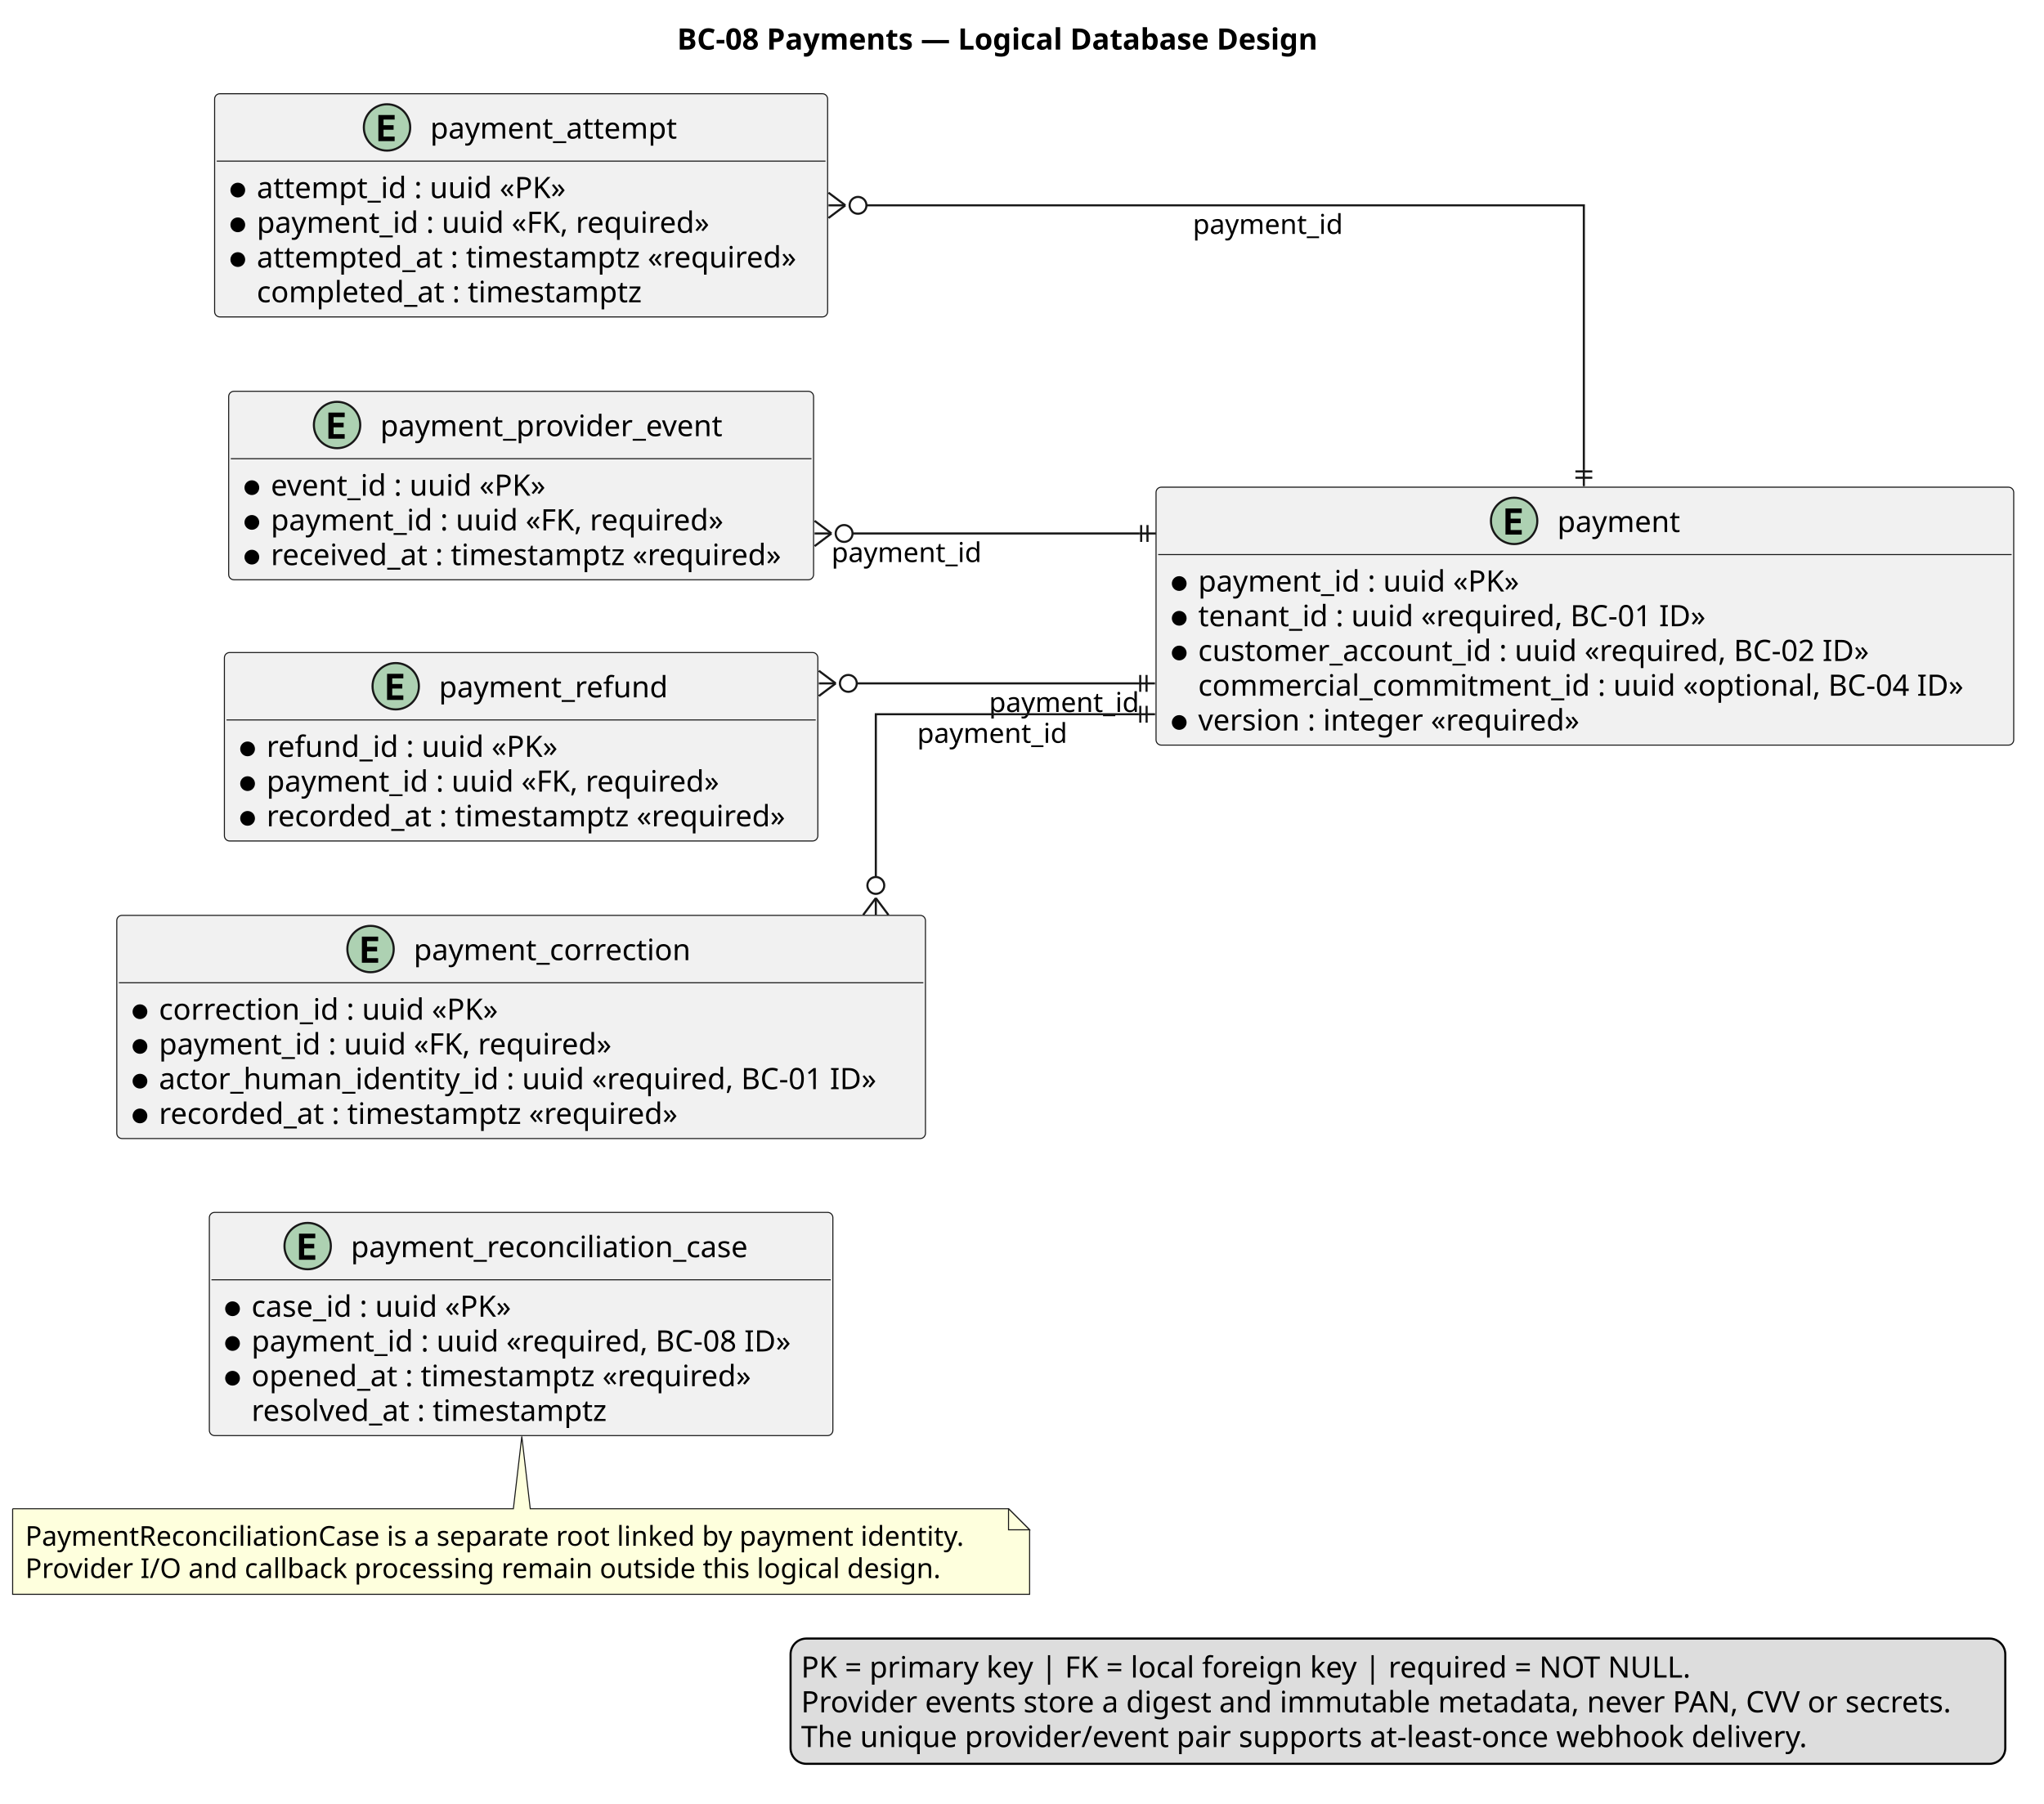
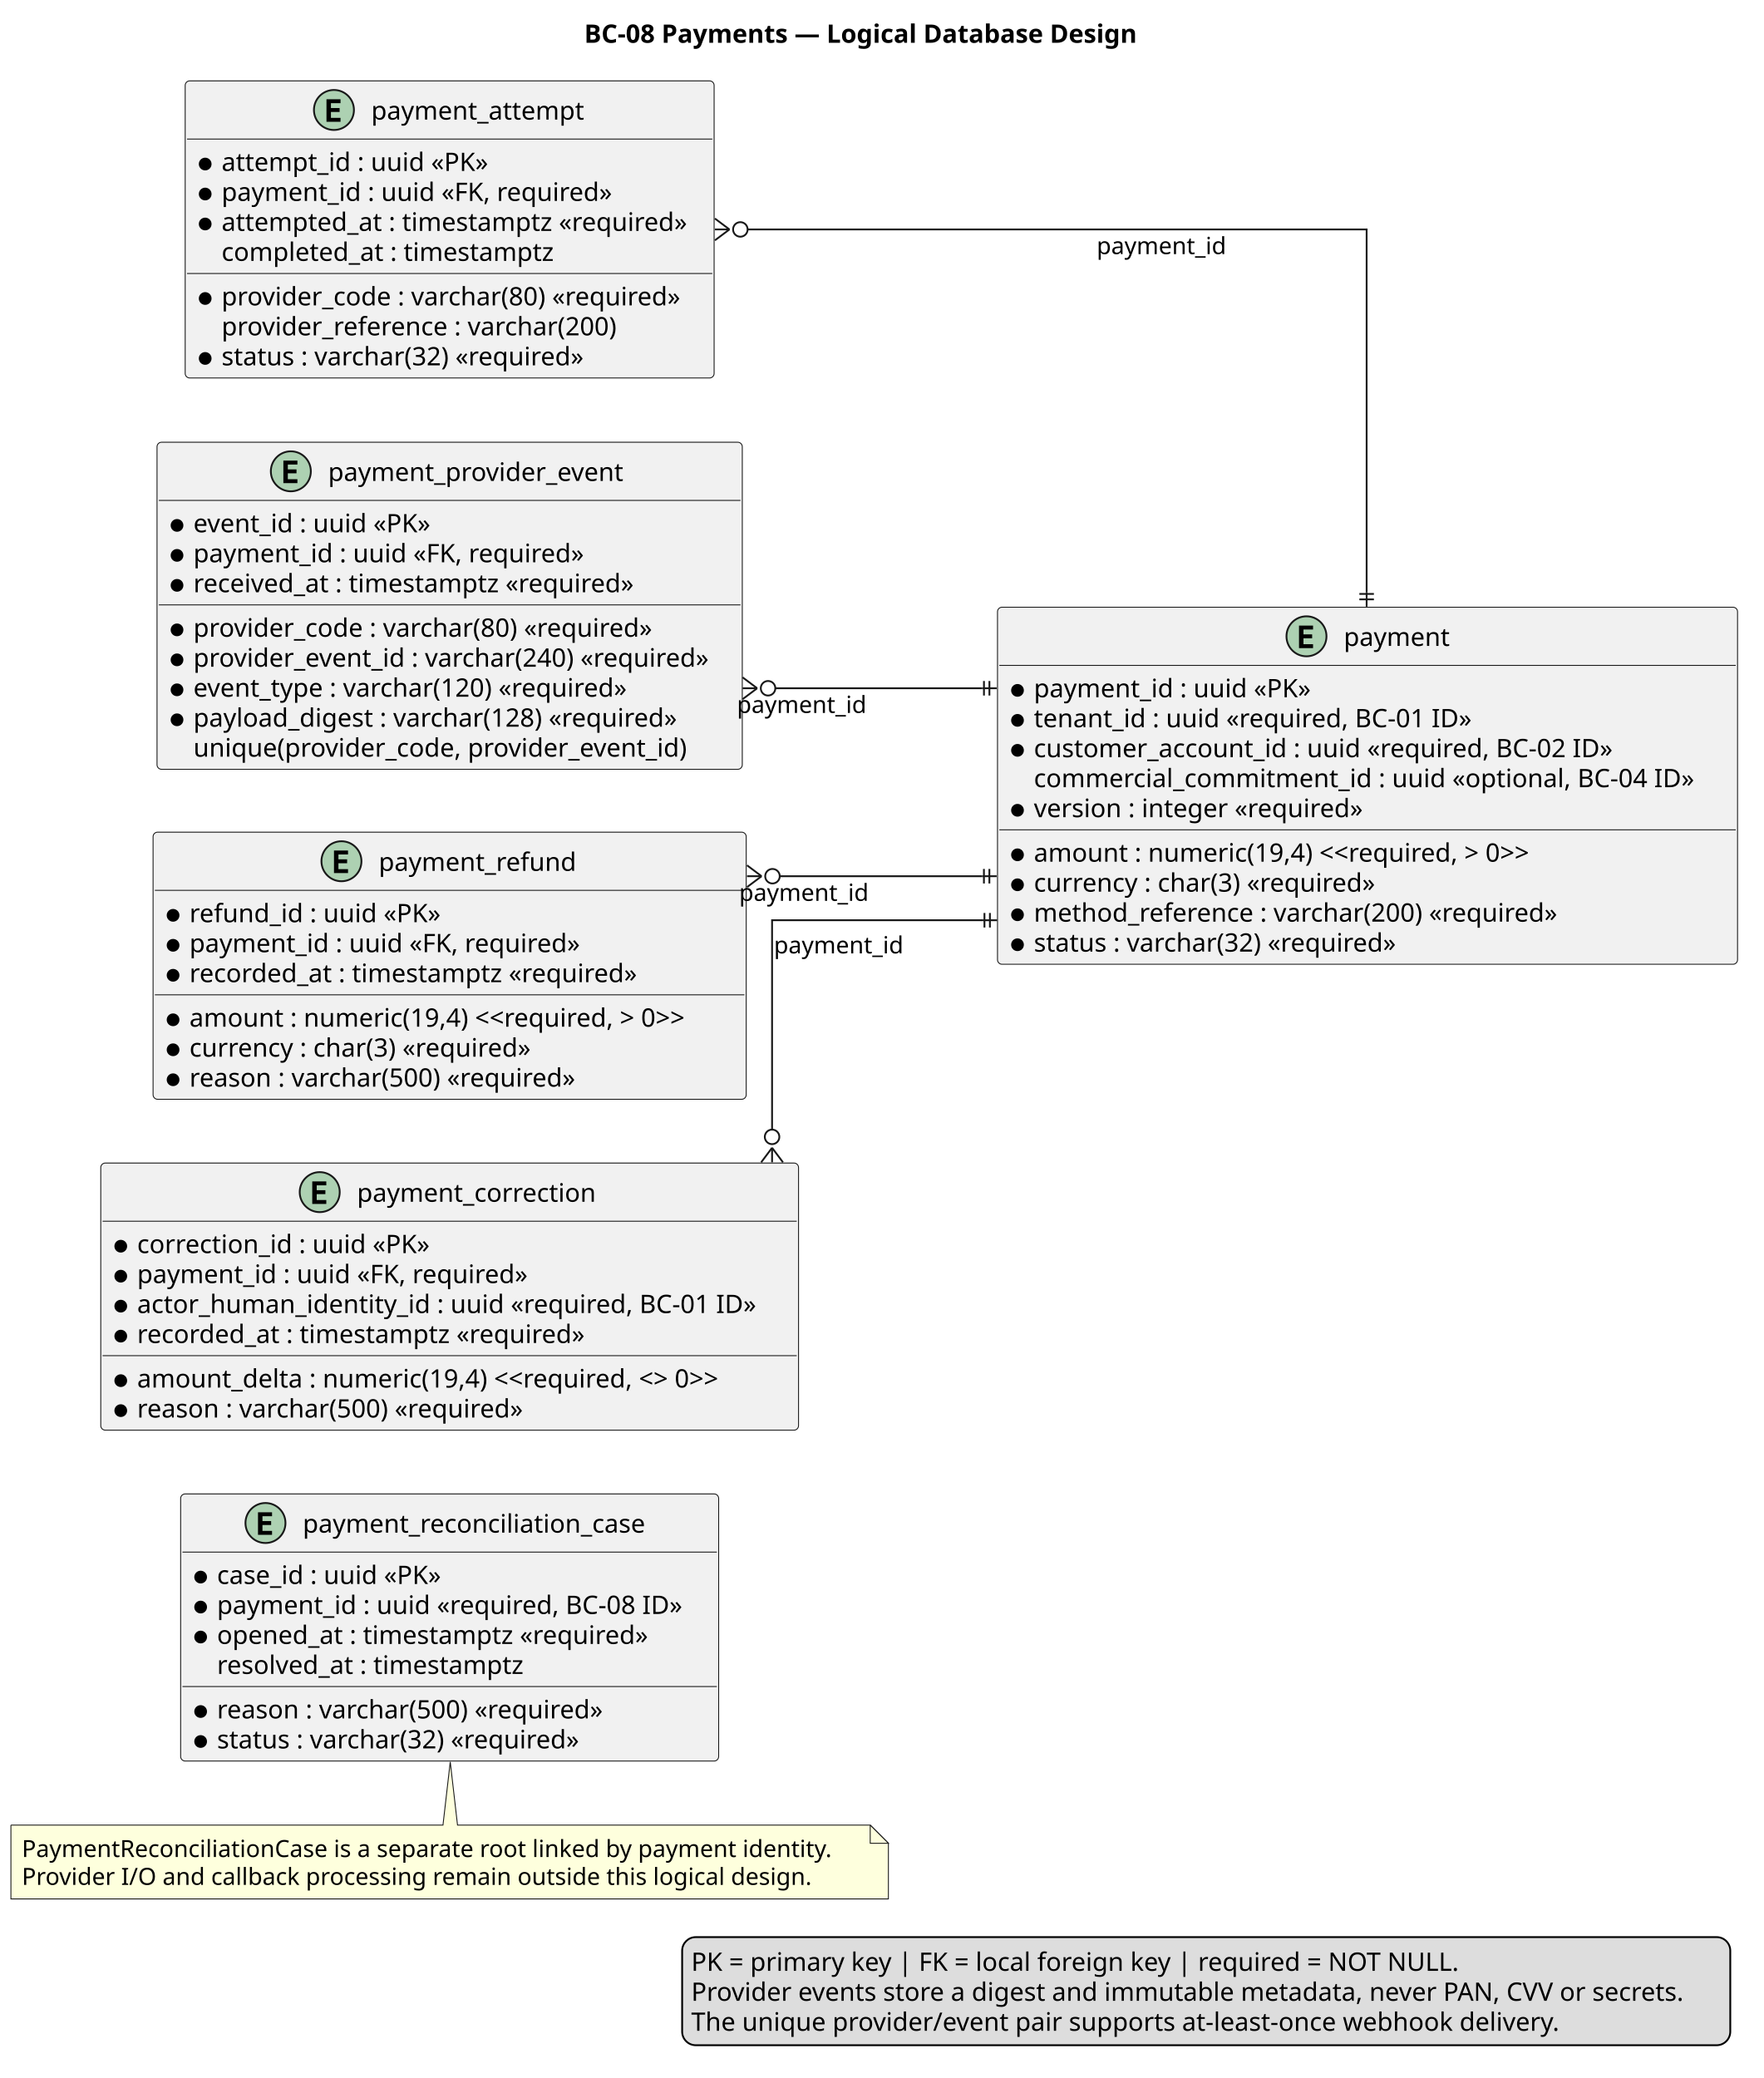
- <svg xmlns="http://www.w3.org/2000/svg" contentStyleType="text/css" data-diagram-type="CLASS" height="856px" preserveAspectRatio="none" style="width:970px;height:856px;background:#FFFFFF;" version="1.1" viewBox="0 0 970 856" width="970px" zoomAndPan="magnify">
+ <svg xmlns="http://www.w3.org/2000/svg" contentStyleType="text/css" data-diagram-type="CLASS" height="1143px" preserveAspectRatio="none" style="width:970px;height:1143px;background:#FFFFFF;" version="1.1" viewBox="0 0 970 1143" width="970px" zoomAndPan="magnify">
  <defs />
  <g>
    <g class="title" data-source-line="1">
      <text fill="#000000" font-family="sans-serif" font-size="14" font-weight="700" lengthAdjust="spacing" textLength="320.988" x="321.322" y="23.535">BC-08 Payments — Logical Database Design</text>
    </g>
-     <g class="entity" data-qualified-name="payment" data-source-line="12" id="ent0001">
-       <rect fill="#F1F1F1" height="122.441" rx="2.5" ry="2.5" style="stroke:#181818;stroke-width:0.5;" width="407.022" x="548.61" y="231.248" />
-       <ellipse cx="718.545" cy="247.248" fill="#ADD1B2" rx="11" ry="11" style="stroke:#181818;stroke-width:1;" />
-       <path d="M722.159,253.748 L714.439,253.748 L714.439,241.355 L722.159,241.355 L722.159,243.513 L716.888,243.513 L716.888,246.186 L721.661,246.186 L721.661,248.345 L716.888,248.345 L716.888,251.59 L722.159,251.59 Z " fill="#000000" />
-       <text fill="#000000" font-family="sans-serif" font-size="14" lengthAdjust="spacing" textLength="58.652" x="739.045" y="252.539">payment</text>
-       <line style="stroke:#181818;stroke-width:0.5;" x1="549.61" x2="954.631" y1="263.248" y2="263.248" />
-       <g data-visibility-modifier="IE_MANDATORY">
-         <ellipse cx="559.61" cy="276.992" fill="#000000" rx="3" ry="3" style="stroke:#000000;stroke-width:1;" />
-       </g>
-       <text fill="#000000" font-family="sans-serif" font-size="14" lengthAdjust="spacing" textLength="158.013" x="568.61" y="280.783">payment_id : uuid «PK»</text>
-       <g data-visibility-modifier="IE_MANDATORY">
-         <ellipse cx="559.61" cy="293.481" fill="#000000" rx="3" ry="3" style="stroke:#000000;stroke-width:1;" />
-       </g>
-       <text fill="#000000" font-family="sans-serif" font-size="14" lengthAdjust="spacing" textLength="254.632" x="568.61" y="297.272">tenant_id : uuid «required, BC-01 ID»</text>
-       <g data-visibility-modifier="IE_MANDATORY">
-         <ellipse cx="559.61" cy="309.969" fill="#000000" rx="3" ry="3" style="stroke:#000000;stroke-width:1;" />
-       </g>
-       <text fill="#000000" font-family="sans-serif" font-size="14" lengthAdjust="spacing" textLength="334.968" x="568.61" y="313.76">customer_account_id : uuid «required, BC-02 ID»</text>
-       <text fill="#000000" font-family="sans-serif" font-size="14" lengthAdjust="spacing" textLength="381.022" x="568.61" y="330.248">commercial_commitment_id : uuid «optional, BC-04 ID»</text>
-       <g data-visibility-modifier="IE_MANDATORY">
-         <ellipse cx="559.61" cy="342.945" fill="#000000" rx="3" ry="3" style="stroke:#000000;stroke-width:1;" />
-       </g>
-       <text fill="#000000" font-family="sans-serif" font-size="14" lengthAdjust="spacing" textLength="187.079" x="568.61" y="346.737">version : integer «required»</text>
-     </g>
-     <g class="entity" data-qualified-name="payment_attempt" data-source-line="24" id="ent0002">
-       <rect fill="#F1F1F1" height="105.953" rx="2.5" ry="2.5" style="stroke:#181818;stroke-width:0.5;" width="290.906" x="101.85" y="44.488" />
+     <g class="entity" data-qualified-name="payment" data-source-line="11" id="ent0001">
+       <rect fill="#F1F1F1" height="196.394" rx="2.5" ry="2.5" style="stroke:#181818;stroke-width:0.5;" width="407.022" x="548.61" y="333.998" />
+       <ellipse cx="718.545" cy="349.998" fill="#ADD1B2" rx="11" ry="11" style="stroke:#181818;stroke-width:1;" />
+       <path d="M722.159,356.498 L714.439,356.498 L714.439,344.105 L722.159,344.105 L722.159,346.263 L716.888,346.263 L716.888,348.936 L721.661,348.936 L721.661,351.094 L716.888,351.094 L716.888,354.34 L722.159,354.34 Z " fill="#000000" />
+       <text fill="#000000" font-family="sans-serif" font-size="14" lengthAdjust="spacing" textLength="58.652" x="739.045" y="355.289">payment</text>
+       <line style="stroke:#181818;stroke-width:0.5;" x1="549.61" x2="954.631" y1="365.998" y2="365.998" />
+       <g data-visibility-modifier="IE_MANDATORY">
+         <ellipse cx="559.61" cy="379.742" fill="#000000" rx="3" ry="3" style="stroke:#000000;stroke-width:1;" />
+       </g>
+       <text fill="#000000" font-family="sans-serif" font-size="14" lengthAdjust="spacing" textLength="158.013" x="568.61" y="383.533">payment_id : uuid «PK»</text>
+       <g data-visibility-modifier="IE_MANDATORY">
+         <ellipse cx="559.61" cy="396.231" fill="#000000" rx="3" ry="3" style="stroke:#000000;stroke-width:1;" />
+       </g>
+       <text fill="#000000" font-family="sans-serif" font-size="14" lengthAdjust="spacing" textLength="254.632" x="568.61" y="400.022">tenant_id : uuid «required, BC-01 ID»</text>
+       <g data-visibility-modifier="IE_MANDATORY">
+         <ellipse cx="559.61" cy="412.719" fill="#000000" rx="3" ry="3" style="stroke:#000000;stroke-width:1;" />
+       </g>
+       <text fill="#000000" font-family="sans-serif" font-size="14" lengthAdjust="spacing" textLength="334.968" x="568.61" y="416.51">customer_account_id : uuid «required, BC-02 ID»</text>
+       <text fill="#000000" font-family="sans-serif" font-size="14" lengthAdjust="spacing" textLength="381.022" x="568.61" y="432.998">commercial_commitment_id : uuid «optional, BC-04 ID»</text>
+       <g data-visibility-modifier="IE_MANDATORY">
+         <ellipse cx="559.61" cy="445.695" fill="#000000" rx="3" ry="3" style="stroke:#000000;stroke-width:1;" />
+       </g>
+       <text fill="#000000" font-family="sans-serif" font-size="14" lengthAdjust="spacing" textLength="187.079" x="568.61" y="449.487">version : integer «required»</text>
+       <line style="stroke:#181818;stroke-width:0.5;" x1="549.61" x2="954.631" y1="456.44" y2="456.44" />
+       <g data-visibility-modifier="IE_MANDATORY">
+         <ellipse cx="559.61" cy="470.184" fill="#000000" rx="3" ry="3" style="stroke:#000000;stroke-width:1;" />
+       </g>
+       <text fill="#000000" font-family="sans-serif" font-size="14" lengthAdjust="spacing" textLength="300.221" x="568.61" y="473.975">amount : numeric(19,4) &lt;&lt;required, &gt; 0&gt;&gt;</text>
+       <g data-visibility-modifier="IE_MANDATORY">
+         <ellipse cx="559.61" cy="486.672" fill="#000000" rx="3" ry="3" style="stroke:#000000;stroke-width:1;" />
+       </g>
+       <text fill="#000000" font-family="sans-serif" font-size="14" lengthAdjust="spacing" textLength="195.371" x="568.61" y="490.463">currency : char(3) «required»</text>
+       <g data-visibility-modifier="IE_MANDATORY">
+         <ellipse cx="559.61" cy="503.16" fill="#000000" rx="3" ry="3" style="stroke:#000000;stroke-width:1;" />
+       </g>
+       <text fill="#000000" font-family="sans-serif" font-size="14" lengthAdjust="spacing" textLength="298.361" x="568.61" y="506.951">method_reference : varchar(200) «required»</text>
+       <g data-visibility-modifier="IE_MANDATORY">
+         <ellipse cx="559.61" cy="519.649" fill="#000000" rx="3" ry="3" style="stroke:#000000;stroke-width:1;" />
+       </g>
+       <text fill="#000000" font-family="sans-serif" font-size="14" lengthAdjust="spacing" textLength="207.806" x="568.61" y="523.44">status : varchar(32) «required»</text>
+     </g>
+     <g class="entity" data-qualified-name="payment_attempt" data-source-line="23" id="ent0002">
+       <rect fill="#F1F1F1" height="163.418" rx="2.5" ry="2.5" style="stroke:#181818;stroke-width:0.5;" width="290.906" x="101.85" y="44.488" />
      <ellipse cx="183.666" cy="60.488" fill="#ADD1B2" rx="11" ry="11" style="stroke:#181818;stroke-width:1;" />
      <path d="M187.28,66.988 L179.56,66.988 L179.56,54.595 L187.28,54.595 L187.28,56.753 L182.009,56.753 L182.009,59.426 L186.782,59.426 L186.782,61.584 L182.009,61.584 L182.009,64.83 L187.28,64.83 Z " fill="#000000" />
      <text fill="#000000" font-family="sans-serif" font-size="14" lengthAdjust="spacing" textLength="118.774" x="204.166" y="65.779">payment_attempt</text>
      <line style="stroke:#181818;stroke-width:0.5;" x1="102.85" x2="391.756" y1="76.488" y2="76.488" />
      <g data-visibility-modifier="IE_MANDATORY">
        <ellipse cx="112.85" cy="90.232" fill="#000000" rx="3" ry="3" style="stroke:#000000;stroke-width:1;" />
      </g>
      <text fill="#000000" font-family="sans-serif" font-size="14" lengthAdjust="spacing" textLength="152.482" x="121.85" y="94.023">attempt_id : uuid «PK»</text>
      <g data-visibility-modifier="IE_MANDATORY">
        <ellipse cx="112.85" cy="106.721" fill="#000000" rx="3" ry="3" style="stroke:#000000;stroke-width:1;" />
      </g>
      <text fill="#000000" font-family="sans-serif" font-size="14" lengthAdjust="spacing" textLength="224.055" x="121.85" y="110.512">payment_id : uuid «FK, required»</text>
      <g data-visibility-modifier="IE_MANDATORY">
        <ellipse cx="112.85" cy="123.209" fill="#000000" rx="3" ry="3" style="stroke:#000000;stroke-width:1;" />
      </g>
      <text fill="#000000" font-family="sans-serif" font-size="14" lengthAdjust="spacing" textLength="264.906" x="121.85" y="127">attempted_at : timestamptz «required»</text>
      <text fill="#000000" font-family="sans-serif" font-size="14" lengthAdjust="spacing" textLength="190.005" x="121.85" y="143.488">completed_at : timestamptz</text>
-     </g>
-     <g class="entity" data-qualified-name="payment_provider_event" data-source-line="34" id="ent0003">
-       <rect fill="#F1F1F1" height="89.465" rx="2.5" ry="2.5" style="stroke:#181818;stroke-width:0.5;" width="277.576" x="108.52" y="185.738" />
-       <ellipse cx="159.96" cy="201.738" fill="#ADD1B2" rx="11" ry="11" style="stroke:#181818;stroke-width:1;" />
-       <path d="M163.575,208.238 L155.855,208.238 L155.855,195.845 L163.575,195.845 L163.575,198.003 L158.304,198.003 L158.304,200.676 L163.077,200.676 L163.077,202.834 L158.304,202.834 L158.304,206.08 L163.575,206.08 Z " fill="#000000" />
-       <text fill="#000000" font-family="sans-serif" font-size="14" lengthAdjust="spacing" textLength="166.195" x="180.46" y="207.029">payment_provider_event</text>
-       <line style="stroke:#181818;stroke-width:0.5;" x1="109.52" x2="385.096" y1="217.738" y2="217.738" />
-       <g data-visibility-modifier="IE_MANDATORY">
-         <ellipse cx="119.52" cy="231.482" fill="#000000" rx="3" ry="3" style="stroke:#000000;stroke-width:1;" />
-       </g>
-       <text fill="#000000" font-family="sans-serif" font-size="14" lengthAdjust="spacing" textLength="136.131" x="128.52" y="235.273">event_id : uuid «PK»</text>
-       <g data-visibility-modifier="IE_MANDATORY">
-         <ellipse cx="119.52" cy="247.971" fill="#000000" rx="3" ry="3" style="stroke:#000000;stroke-width:1;" />
-       </g>
-       <text fill="#000000" font-family="sans-serif" font-size="14" lengthAdjust="spacing" textLength="224.055" x="128.52" y="251.762">payment_id : uuid «FK, required»</text>
-       <g data-visibility-modifier="IE_MANDATORY">
-         <ellipse cx="119.52" cy="264.459" fill="#000000" rx="3" ry="3" style="stroke:#000000;stroke-width:1;" />
-       </g>
-       <text fill="#000000" font-family="sans-serif" font-size="14" lengthAdjust="spacing" textLength="251.576" x="128.52" y="268.25">received_at : timestamptz «required»</text>
-     </g>
-     <g class="entity" data-qualified-name="payment_refund" data-source-line="45" id="ent0004">
-       <rect fill="#F1F1F1" height="89.465" rx="2.5" ry="2.5" style="stroke:#181818;stroke-width:0.5;" width="281.623" x="106.49" y="309.738" />
-       <ellipse cx="187.793" cy="325.738" fill="#ADD1B2" rx="11" ry="11" style="stroke:#181818;stroke-width:1;" />
-       <path d="M191.407,332.238 L183.688,332.238 L183.688,319.845 L191.407,319.845 L191.407,322.003 L186.137,322.003 L186.137,324.676 L190.909,324.676 L190.909,326.834 L186.137,326.834 L186.137,330.08 L191.407,330.08 Z " fill="#000000" />
-       <text fill="#000000" font-family="sans-serif" font-size="14" lengthAdjust="spacing" textLength="110.517" x="208.293" y="331.029">payment_refund</text>
-       <line style="stroke:#181818;stroke-width:0.5;" x1="107.49" x2="387.113" y1="341.738" y2="341.738" />
-       <g data-visibility-modifier="IE_MANDATORY">
-         <ellipse cx="117.49" cy="355.482" fill="#000000" rx="3" ry="3" style="stroke:#000000;stroke-width:1;" />
-       </g>
-       <text fill="#000000" font-family="sans-serif" font-size="14" lengthAdjust="spacing" textLength="144.225" x="126.49" y="359.273">refund_id : uuid «PK»</text>
-       <g data-visibility-modifier="IE_MANDATORY">
-         <ellipse cx="117.49" cy="371.971" fill="#000000" rx="3" ry="3" style="stroke:#000000;stroke-width:1;" />
-       </g>
-       <text fill="#000000" font-family="sans-serif" font-size="14" lengthAdjust="spacing" textLength="224.055" x="126.49" y="375.762">payment_id : uuid «FK, required»</text>
-       <g data-visibility-modifier="IE_MANDATORY">
-         <ellipse cx="117.49" cy="388.459" fill="#000000" rx="3" ry="3" style="stroke:#000000;stroke-width:1;" />
-       </g>
-       <text fill="#000000" font-family="sans-serif" font-size="14" lengthAdjust="spacing" textLength="255.623" x="126.49" y="392.25">recorded_at : timestamptz «required»</text>
-     </g>
-     <g class="entity" data-qualified-name="payment_correction" data-source-line="54" id="ent0005">
-       <rect fill="#F1F1F1" height="105.953" rx="2.5" ry="2.5" style="stroke:#181818;stroke-width:0.5;" width="383.766" x="55.42" y="434.488" />
-       <ellipse cx="175.842" cy="450.488" fill="#ADD1B2" rx="11" ry="11" style="stroke:#181818;stroke-width:1;" />
-       <path d="M179.456,456.988 L171.736,456.988 L171.736,444.595 L179.456,444.595 L179.456,446.753 L174.185,446.753 L174.185,449.426 L178.958,449.426 L178.958,451.584 L174.185,451.584 L174.185,454.83 L179.456,454.83 Z " fill="#000000" />
-       <text fill="#000000" font-family="sans-serif" font-size="14" lengthAdjust="spacing" textLength="134.422" x="196.342" y="455.779">payment_correction</text>
-       <line style="stroke:#181818;stroke-width:0.5;" x1="56.42" x2="438.186" y1="466.488" y2="466.488" />
-       <g data-visibility-modifier="IE_MANDATORY">
-         <ellipse cx="66.42" cy="480.232" fill="#000000" rx="3" ry="3" style="stroke:#000000;stroke-width:1;" />
-       </g>
-       <text fill="#000000" font-family="sans-serif" font-size="14" lengthAdjust="spacing" textLength="168.13" x="75.42" y="484.023">correction_id : uuid «PK»</text>
-       <g data-visibility-modifier="IE_MANDATORY">
-         <ellipse cx="66.42" cy="496.721" fill="#000000" rx="3" ry="3" style="stroke:#000000;stroke-width:1;" />
-       </g>
-       <text fill="#000000" font-family="sans-serif" font-size="14" lengthAdjust="spacing" textLength="224.055" x="75.42" y="500.512">payment_id : uuid «FK, required»</text>
-       <g data-visibility-modifier="IE_MANDATORY">
-         <ellipse cx="66.42" cy="513.209" fill="#000000" rx="3" ry="3" style="stroke:#000000;stroke-width:1;" />
-       </g>
-       <text fill="#000000" font-family="sans-serif" font-size="14" lengthAdjust="spacing" textLength="357.766" x="75.42" y="517">actor_human_identity_id : uuid «required, BC-01 ID»</text>
-       <g data-visibility-modifier="IE_MANDATORY">
-         <ellipse cx="66.42" cy="529.697" fill="#000000" rx="3" ry="3" style="stroke:#000000;stroke-width:1;" />
-       </g>
-       <text fill="#000000" font-family="sans-serif" font-size="14" lengthAdjust="spacing" textLength="255.623" x="75.42" y="533.488">recorded_at : timestamptz «required»</text>
-     </g>
-     <g class="entity" data-qualified-name="payment_reconciliation_case" data-source-line="63" id="ent0006">
-       <rect fill="#F1F1F1" height="105.953" rx="2.5" ry="2.5" style="stroke:#181818;stroke-width:0.5;" width="295.903" x="99.35" y="575.488" />
-       <ellipse cx="146.005" cy="591.488" fill="#ADD1B2" rx="11" ry="11" style="stroke:#181818;stroke-width:1;" />
-       <path d="M149.619,597.988 L141.9,597.988 L141.9,585.595 L149.619,585.595 L149.619,587.753 L144.349,587.753 L144.349,590.426 L149.121,590.426 L149.121,592.585 L144.349,592.585 L144.349,595.83 L149.619,595.83 Z " fill="#000000" />
-       <text fill="#000000" font-family="sans-serif" font-size="14" lengthAdjust="spacing" textLength="194.093" x="166.505" y="596.779">payment_reconciliation_case</text>
-       <line style="stroke:#181818;stroke-width:0.5;" x1="100.35" x2="394.253" y1="607.488" y2="607.488" />
-       <g data-visibility-modifier="IE_MANDATORY">
-         <ellipse cx="110.35" cy="621.232" fill="#000000" rx="3" ry="3" style="stroke:#000000;stroke-width:1;" />
-       </g>
-       <text fill="#000000" font-family="sans-serif" font-size="14" lengthAdjust="spacing" textLength="129.199" x="119.35" y="625.023">case_id : uuid «PK»</text>
-       <g data-visibility-modifier="IE_MANDATORY">
-         <ellipse cx="110.35" cy="637.721" fill="#000000" rx="3" ry="3" style="stroke:#000000;stroke-width:1;" />
-       </g>
-       <text fill="#000000" font-family="sans-serif" font-size="14" lengthAdjust="spacing" textLength="269.903" x="119.35" y="641.512">payment_id : uuid «required, BC-08 ID»</text>
-       <g data-visibility-modifier="IE_MANDATORY">
-         <ellipse cx="110.35" cy="654.209" fill="#000000" rx="3" ry="3" style="stroke:#000000;stroke-width:1;" />
-       </g>
-       <text fill="#000000" font-family="sans-serif" font-size="14" lengthAdjust="spacing" textLength="245.684" x="119.35" y="658">opened_at : timestamptz «required»</text>
-       <text fill="#000000" font-family="sans-serif" font-size="14" lengthAdjust="spacing" textLength="175.827" x="119.35" y="674.488">resolved_at : timestamptz</text>
-     </g>
-     <g class="entity" data-qualified-name="GMN11" data-source-line="78" id="ent0012">
-       <path d="M6,716.158 L6,756.779 A0,0 0 0 0 6,756.779 L488.608,756.779 A0,0 0 0 0 488.608,756.779 L488.608,726.158 L478.608,716.158 L251.63,716.158 L247.63,681.838 L243.63,716.158 L6,716.158 A0,0 0 0 0 6,716.158" fill="#FEFFDD" style="stroke:#181818;stroke-width:0.5;" />
-       <path d="M478.608,716.158 L478.608,726.158 L488.608,726.158 L478.608,716.158" fill="#FEFFDD" style="stroke:#181818;stroke-width:0.5;" />
-       <text fill="#000000" font-family="sans-serif" font-size="13" lengthAdjust="spacing" textLength="461.608" x="12" y="733.727">PaymentReconciliationCase is a separate root linked by payment identity.</text>
-       <text fill="#000000" font-family="sans-serif" font-size="13" lengthAdjust="spacing" textLength="453.419" x="12" y="749.037">Provider I/O and callback processing remain outside this logical design.</text>
-     </g>
-     <g class="link" data-entity-1="ent0002" data-entity-2="ent0001" data-link-type="crowfoot" data-source-line="72" id="lnk7">
-       <path codeLine="72" d="M411.18,97.468 C560.12,97.468 751.63,97.468 751.63,97.468 C751.63,97.468 751.63,165.638 751.63,222.768" fill="none" id="payment_attempt-payment" style="stroke:#181818;stroke-width:1;" />
-       <line style="stroke:#181818;stroke-width:1;" x1="401.18" x2="393.18" y1="97.468" y2="103.468" />
-       <line style="stroke:#181818;stroke-width:1;" x1="401.18" x2="393.18" y1="97.468" y2="91.468" />
-       <line style="stroke:#181818;stroke-width:1;" x1="401.18" x2="393.18" y1="97.468" y2="97.468" />
-       <ellipse cx="407.18" cy="97.468" fill="none" rx="4" ry="4" style="stroke:#181818;stroke-width:1;" />
-       <line style="stroke:#181818;stroke-width:1;" x1="755.63" x2="747.63" y1="226.768" y2="226.768" />
-       <line style="stroke:#181818;stroke-width:1;" x1="755.63" x2="747.63" y1="223.768" y2="223.768" />
-       <line style="stroke:#181818;stroke-width:1;" x1="751.63" x2="751.63" y1="222.768" y2="230.768" />
-       <text fill="#000000" font-family="sans-serif" font-size="13" lengthAdjust="spacing" textLength="72.903" x="566.05" y="111.037">payment_id</text>
-     </g>
-     <g class="link" data-entity-1="ent0003" data-entity-2="ent0001" data-link-type="crowfoot" data-source-line="73" id="lnk8">
-       <path codeLine="73" d="M404.58,253.228 C454.63,253.228 486.17,253.228 540.55,253.228" fill="none" id="payment_provider_event-payment" style="stroke:#181818;stroke-width:1;" />
-       <line style="stroke:#181818;stroke-width:1;" x1="394.58" x2="386.58" y1="253.228" y2="259.228" />
-       <line style="stroke:#181818;stroke-width:1;" x1="394.58" x2="386.58" y1="253.228" y2="247.228" />
-       <line style="stroke:#181818;stroke-width:1;" x1="394.58" x2="386.58" y1="253.228" y2="253.228" />
-       <ellipse cx="400.58" cy="253.228" fill="none" rx="4" ry="4" style="stroke:#181818;stroke-width:1;" />
-       <line style="stroke:#181818;stroke-width:1;" x1="544.55" x2="544.55" y1="249.228" y2="257.228" />
-       <line style="stroke:#181818;stroke-width:1;" x1="541.55" x2="541.55" y1="249.228" y2="257.228" />
-       <line style="stroke:#181818;stroke-width:1;" x1="540.55" x2="548.55" y1="253.228" y2="253.228" />
-       <text fill="#000000" font-family="sans-serif" font-size="13" lengthAdjust="spacing" textLength="72.903" x="394.57" y="266.797">payment_id</text>
-     </g>
-     <g class="link" data-entity-1="ent0004" data-entity-2="ent0001" data-link-type="crowfoot" data-source-line="74" id="lnk9">
-       <path codeLine="74" d="M406.59,324.388 C456.03,324.388 486.58,324.388 540.11,324.388" fill="none" id="payment_refund-payment" style="stroke:#181818;stroke-width:1;" />
-       <line style="stroke:#181818;stroke-width:1;" x1="396.59" x2="388.59" y1="324.388" y2="330.388" />
-       <line style="stroke:#181818;stroke-width:1;" x1="396.59" x2="388.59" y1="324.388" y2="318.388" />
-       <line style="stroke:#181818;stroke-width:1;" x1="396.59" x2="388.59" y1="324.388" y2="324.388" />
-       <ellipse cx="402.59" cy="324.388" fill="none" rx="4" ry="4" style="stroke:#181818;stroke-width:1;" />
-       <line style="stroke:#181818;stroke-width:1;" x1="544.11" x2="544.11" y1="320.388" y2="328.388" />
-       <line style="stroke:#181818;stroke-width:1;" x1="541.11" x2="541.11" y1="320.388" y2="328.388" />
-       <line style="stroke:#181818;stroke-width:1;" x1="540.11" x2="548.11" y1="324.388" y2="324.388" />
-       <text fill="#000000" font-family="sans-serif" font-size="13" lengthAdjust="spacing" textLength="72.903" x="469.35" y="337.957">payment_id</text>
-     </g>
-     <g class="link" data-entity-1="ent0005" data-entity-2="ent0001" data-link-type="crowfoot" data-source-line="75" id="lnk10">
-       <path codeLine="75" d="M415.63,416.298 C415.63,373.708 415.63,339.038 415.63,339.038 C415.63,339.038 469.47,339.038 540.14,339.038" fill="none" id="payment_correction-payment" style="stroke:#181818;stroke-width:1;" />
-       <line style="stroke:#181818;stroke-width:1;" x1="415.63" x2="421.63" y1="426.298" y2="434.298" />
-       <line style="stroke:#181818;stroke-width:1;" x1="415.63" x2="409.63" y1="426.298" y2="434.298" />
-       <line style="stroke:#181818;stroke-width:1;" x1="415.63" x2="415.63" y1="426.298" y2="434.298" />
-       <ellipse cx="415.63" cy="420.298" fill="none" rx="4" ry="4" style="stroke:#181818;stroke-width:1;" />
-       <line style="stroke:#181818;stroke-width:1;" x1="544.14" x2="544.14" y1="335.038" y2="343.038" />
-       <line style="stroke:#181818;stroke-width:1;" x1="541.14" x2="541.14" y1="335.038" y2="343.038" />
-       <line style="stroke:#181818;stroke-width:1;" x1="540.14" x2="548.14" y1="339.038" y2="339.038" />
-       <text fill="#000000" font-family="sans-serif" font-size="13" lengthAdjust="spacing" textLength="72.903" x="435.25" y="352.607">payment_id</text>
-     </g>
-     <g class="legend" data-source-line="82">
-       <rect fill="#DDDDDD" height="59.465" rx="7.5" ry="7.5" style="stroke:#000000;stroke-width:1;" width="576.46" x="375.171" y="777.779" />
-       <text fill="#000000" font-family="sans-serif" font-size="14" lengthAdjust="spacing" textLength="445.635" x="380.171" y="796.314">PK = primary key | FK = local foreign key | required = NOT NULL.</text>
-       <text fill="#000000" font-family="sans-serif" font-size="14" lengthAdjust="spacing" textLength="566.46" x="380.171" y="812.803">Provider events store a digest and immutable metadata, never PAN, CVV or secrets.</text>
-       <text fill="#000000" font-family="sans-serif" font-size="14" lengthAdjust="spacing" textLength="502.496" x="380.171" y="829.291">The unique provider/event pair supports at-least-once webhook delivery.</text>
+       <line style="stroke:#181818;stroke-width:0.5;" x1="102.85" x2="391.756" y1="150.441" y2="150.441" />
+       <g data-visibility-modifier="IE_MANDATORY">
+         <ellipse cx="112.85" cy="164.185" fill="#000000" rx="3" ry="3" style="stroke:#000000;stroke-width:1;" />
+       </g>
+       <text fill="#000000" font-family="sans-serif" font-size="14" lengthAdjust="spacing" textLength="262.794" x="121.85" y="167.977">provider_code : varchar(80) «required»</text>
+       <text fill="#000000" font-family="sans-serif" font-size="14" lengthAdjust="spacing" textLength="226.413" x="121.85" y="184.465">provider_reference : varchar(200)</text>
+       <g data-visibility-modifier="IE_MANDATORY">
+         <ellipse cx="112.85" cy="197.162" fill="#000000" rx="3" ry="3" style="stroke:#000000;stroke-width:1;" />
+       </g>
+       <text fill="#000000" font-family="sans-serif" font-size="14" lengthAdjust="spacing" textLength="207.806" x="121.85" y="200.953">status : varchar(32) «required»</text>
+     </g>
+     <g class="entity" data-qualified-name="payment_provider_event" data-source-line="33" id="ent0003">
+       <rect fill="#F1F1F1" height="179.906" rx="2.5" ry="2.5" style="stroke:#181818;stroke-width:0.5;" width="321.894" x="86.36" y="243.248" />
+       <ellipse cx="159.959" cy="259.248" fill="#ADD1B2" rx="11" ry="11" style="stroke:#181818;stroke-width:1;" />
+       <path d="M163.573,265.748 L155.854,265.748 L155.854,253.355 L163.573,253.355 L163.573,255.513 L158.302,255.513 L158.302,258.186 L163.075,258.186 L163.075,260.344 L158.302,260.344 L158.302,263.59 L163.573,263.59 Z " fill="#000000" />
+       <text fill="#000000" font-family="sans-serif" font-size="14" lengthAdjust="spacing" textLength="166.195" x="180.459" y="264.539">payment_provider_event</text>
+       <line style="stroke:#181818;stroke-width:0.5;" x1="87.36" x2="407.254" y1="275.248" y2="275.248" />
+       <g data-visibility-modifier="IE_MANDATORY">
+         <ellipse cx="97.36" cy="288.992" fill="#000000" rx="3" ry="3" style="stroke:#000000;stroke-width:1;" />
+       </g>
+       <text fill="#000000" font-family="sans-serif" font-size="14" lengthAdjust="spacing" textLength="136.131" x="106.36" y="292.783">event_id : uuid «PK»</text>
+       <g data-visibility-modifier="IE_MANDATORY">
+         <ellipse cx="97.36" cy="305.481" fill="#000000" rx="3" ry="3" style="stroke:#000000;stroke-width:1;" />
+       </g>
+       <text fill="#000000" font-family="sans-serif" font-size="14" lengthAdjust="spacing" textLength="224.055" x="106.36" y="309.272">payment_id : uuid «FK, required»</text>
+       <g data-visibility-modifier="IE_MANDATORY">
+         <ellipse cx="97.36" cy="321.969" fill="#000000" rx="3" ry="3" style="stroke:#000000;stroke-width:1;" />
+       </g>
+       <text fill="#000000" font-family="sans-serif" font-size="14" lengthAdjust="spacing" textLength="251.576" x="106.36" y="325.76">received_at : timestamptz «required»</text>
+       <line style="stroke:#181818;stroke-width:0.5;" x1="87.36" x2="407.254" y1="332.713" y2="332.713" />
+       <g data-visibility-modifier="IE_MANDATORY">
+         <ellipse cx="97.36" cy="346.457" fill="#000000" rx="3" ry="3" style="stroke:#000000;stroke-width:1;" />
+       </g>
+       <text fill="#000000" font-family="sans-serif" font-size="14" lengthAdjust="spacing" textLength="262.794" x="106.36" y="350.248">provider_code : varchar(80) «required»</text>
+       <g data-visibility-modifier="IE_MANDATORY">
+         <ellipse cx="97.36" cy="362.945" fill="#000000" rx="3" ry="3" style="stroke:#000000;stroke-width:1;" />
+       </g>
+       <text fill="#000000" font-family="sans-serif" font-size="14" lengthAdjust="spacing" textLength="295.894" x="106.36" y="366.737">provider_event_id : varchar(240) «required»</text>
+       <g data-visibility-modifier="IE_MANDATORY">
+         <ellipse cx="97.36" cy="379.434" fill="#000000" rx="3" ry="3" style="stroke:#000000;stroke-width:1;" />
+       </g>
+       <text fill="#000000" font-family="sans-serif" font-size="14" lengthAdjust="spacing" textLength="248.425" x="106.36" y="383.225">event_type : varchar(120) «required»</text>
+       <g data-visibility-modifier="IE_MANDATORY">
+         <ellipse cx="97.36" cy="395.922" fill="#000000" rx="3" ry="3" style="stroke:#000000;stroke-width:1;" />
+       </g>
+       <text fill="#000000" font-family="sans-serif" font-size="14" lengthAdjust="spacing" textLength="277.3" x="106.36" y="399.713">payload_digest : varchar(128) «required»</text>
+       <text fill="#000000" font-family="sans-serif" font-size="14" lengthAdjust="spacing" textLength="281.244" x="106.36" y="416.201">unique(provider_code, provider_event_id)</text>
+     </g>
+     <g class="entity" data-qualified-name="payment_refund" data-source-line="44" id="ent0004">
+       <rect fill="#F1F1F1" height="146.93" rx="2.5" ry="2.5" style="stroke:#181818;stroke-width:0.5;" width="326.221" x="84.19" y="457.728" />
+       <ellipse cx="187.792" cy="473.728" fill="#ADD1B2" rx="11" ry="11" style="stroke:#181818;stroke-width:1;" />
+       <path d="M191.406,480.228 L183.687,480.228 L183.687,467.835 L191.406,467.835 L191.406,469.993 L186.135,469.993 L186.135,472.666 L190.908,472.666 L190.908,474.825 L186.135,474.825 L186.135,478.07 L191.406,478.07 Z " fill="#000000" />
+       <text fill="#000000" font-family="sans-serif" font-size="14" lengthAdjust="spacing" textLength="110.517" x="208.292" y="479.019">payment_refund</text>
+       <line style="stroke:#181818;stroke-width:0.5;" x1="85.19" x2="409.411" y1="489.728" y2="489.728" />
+       <g data-visibility-modifier="IE_MANDATORY">
+         <ellipse cx="95.19" cy="503.472" fill="#000000" rx="3" ry="3" style="stroke:#000000;stroke-width:1;" />
+       </g>
+       <text fill="#000000" font-family="sans-serif" font-size="14" lengthAdjust="spacing" textLength="144.225" x="104.19" y="507.263">refund_id : uuid «PK»</text>
+       <g data-visibility-modifier="IE_MANDATORY">
+         <ellipse cx="95.19" cy="519.961" fill="#000000" rx="3" ry="3" style="stroke:#000000;stroke-width:1;" />
+       </g>
+       <text fill="#000000" font-family="sans-serif" font-size="14" lengthAdjust="spacing" textLength="224.055" x="104.19" y="523.752">payment_id : uuid «FK, required»</text>
+       <g data-visibility-modifier="IE_MANDATORY">
+         <ellipse cx="95.19" cy="536.449" fill="#000000" rx="3" ry="3" style="stroke:#000000;stroke-width:1;" />
+       </g>
+       <text fill="#000000" font-family="sans-serif" font-size="14" lengthAdjust="spacing" textLength="255.623" x="104.19" y="540.24">recorded_at : timestamptz «required»</text>
+       <line style="stroke:#181818;stroke-width:0.5;" x1="85.19" x2="409.411" y1="547.193" y2="547.193" />
+       <g data-visibility-modifier="IE_MANDATORY">
+         <ellipse cx="95.19" cy="560.937" fill="#000000" rx="3" ry="3" style="stroke:#000000;stroke-width:1;" />
+       </g>
+       <text fill="#000000" font-family="sans-serif" font-size="14" lengthAdjust="spacing" textLength="300.221" x="104.19" y="564.728">amount : numeric(19,4) &lt;&lt;required, &gt; 0&gt;&gt;</text>
+       <g data-visibility-modifier="IE_MANDATORY">
+         <ellipse cx="95.19" cy="577.426" fill="#000000" rx="3" ry="3" style="stroke:#000000;stroke-width:1;" />
+       </g>
+       <text fill="#000000" font-family="sans-serif" font-size="14" lengthAdjust="spacing" textLength="195.371" x="104.19" y="581.217">currency : char(3) «required»</text>
+       <g data-visibility-modifier="IE_MANDATORY">
+         <ellipse cx="95.19" cy="593.914" fill="#000000" rx="3" ry="3" style="stroke:#000000;stroke-width:1;" />
+       </g>
+       <text fill="#000000" font-family="sans-serif" font-size="14" lengthAdjust="spacing" textLength="221.177" x="104.19" y="597.705">reason : varchar(500) «required»</text>
+     </g>
+     <g class="entity" data-qualified-name="payment_correction" data-source-line="53" id="ent0005">
+       <rect fill="#F1F1F1" height="146.93" rx="2.5" ry="2.5" style="stroke:#181818;stroke-width:0.5;" width="383.766" x="55.42" y="639.728" />
+       <ellipse cx="175.842" cy="655.728" fill="#ADD1B2" rx="11" ry="11" style="stroke:#181818;stroke-width:1;" />
+       <path d="M179.456,662.228 L171.736,662.228 L171.736,649.835 L179.456,649.835 L179.456,651.993 L174.185,651.993 L174.185,654.666 L178.958,654.666 L178.958,656.824 L174.185,656.824 L174.185,660.07 L179.456,660.07 Z " fill="#000000" />
+       <text fill="#000000" font-family="sans-serif" font-size="14" lengthAdjust="spacing" textLength="134.422" x="196.342" y="661.019">payment_correction</text>
+       <line style="stroke:#181818;stroke-width:0.5;" x1="56.42" x2="438.186" y1="671.728" y2="671.728" />
+       <g data-visibility-modifier="IE_MANDATORY">
+         <ellipse cx="66.42" cy="685.472" fill="#000000" rx="3" ry="3" style="stroke:#000000;stroke-width:1;" />
+       </g>
+       <text fill="#000000" font-family="sans-serif" font-size="14" lengthAdjust="spacing" textLength="168.13" x="75.42" y="689.263">correction_id : uuid «PK»</text>
+       <g data-visibility-modifier="IE_MANDATORY">
+         <ellipse cx="66.42" cy="701.961" fill="#000000" rx="3" ry="3" style="stroke:#000000;stroke-width:1;" />
+       </g>
+       <text fill="#000000" font-family="sans-serif" font-size="14" lengthAdjust="spacing" textLength="224.055" x="75.42" y="705.752">payment_id : uuid «FK, required»</text>
+       <g data-visibility-modifier="IE_MANDATORY">
+         <ellipse cx="66.42" cy="718.449" fill="#000000" rx="3" ry="3" style="stroke:#000000;stroke-width:1;" />
+       </g>
+       <text fill="#000000" font-family="sans-serif" font-size="14" lengthAdjust="spacing" textLength="357.766" x="75.42" y="722.24">actor_human_identity_id : uuid «required, BC-01 ID»</text>
+       <g data-visibility-modifier="IE_MANDATORY">
+         <ellipse cx="66.42" cy="734.937" fill="#000000" rx="3" ry="3" style="stroke:#000000;stroke-width:1;" />
+       </g>
+       <text fill="#000000" font-family="sans-serif" font-size="14" lengthAdjust="spacing" textLength="255.623" x="75.42" y="738.728">recorded_at : timestamptz «required»</text>
+       <line style="stroke:#181818;stroke-width:0.5;" x1="56.42" x2="438.186" y1="745.681" y2="745.681" />
+       <g data-visibility-modifier="IE_MANDATORY">
+         <ellipse cx="66.42" cy="759.426" fill="#000000" rx="3" ry="3" style="stroke:#000000;stroke-width:1;" />
+       </g>
+       <text fill="#000000" font-family="sans-serif" font-size="14" lengthAdjust="spacing" textLength="351.976" x="75.42" y="763.217">amount_delta : numeric(19,4) &lt;&lt;required, &lt;&gt; 0&gt;&gt;</text>
+       <g data-visibility-modifier="IE_MANDATORY">
+         <ellipse cx="66.42" cy="775.914" fill="#000000" rx="3" ry="3" style="stroke:#000000;stroke-width:1;" />
+       </g>
+       <text fill="#000000" font-family="sans-serif" font-size="14" lengthAdjust="spacing" textLength="221.177" x="75.42" y="779.705">reason : varchar(500) «required»</text>
+     </g>
+     <g class="entity" data-qualified-name="payment_reconciliation_case" data-source-line="62" id="ent0006">
+       <rect fill="#F1F1F1" height="146.93" rx="2.5" ry="2.5" style="stroke:#181818;stroke-width:0.5;" width="295.903" x="99.35" y="821.728" />
+       <ellipse cx="146.005" cy="837.728" fill="#ADD1B2" rx="11" ry="11" style="stroke:#181818;stroke-width:1;" />
+       <path d="M149.619,844.228 L141.9,844.228 L141.9,831.835 L149.619,831.835 L149.619,833.993 L144.349,833.993 L144.349,836.666 L149.121,836.666 L149.121,838.824 L144.349,838.824 L144.349,842.07 L149.619,842.07 Z " fill="#000000" />
+       <text fill="#000000" font-family="sans-serif" font-size="14" lengthAdjust="spacing" textLength="194.093" x="166.505" y="843.019">payment_reconciliation_case</text>
+       <line style="stroke:#181818;stroke-width:0.5;" x1="100.35" x2="394.253" y1="853.728" y2="853.728" />
+       <g data-visibility-modifier="IE_MANDATORY">
+         <ellipse cx="110.35" cy="867.472" fill="#000000" rx="3" ry="3" style="stroke:#000000;stroke-width:1;" />
+       </g>
+       <text fill="#000000" font-family="sans-serif" font-size="14" lengthAdjust="spacing" textLength="129.199" x="119.35" y="871.263">case_id : uuid «PK»</text>
+       <g data-visibility-modifier="IE_MANDATORY">
+         <ellipse cx="110.35" cy="883.961" fill="#000000" rx="3" ry="3" style="stroke:#000000;stroke-width:1;" />
+       </g>
+       <text fill="#000000" font-family="sans-serif" font-size="14" lengthAdjust="spacing" textLength="269.903" x="119.35" y="887.752">payment_id : uuid «required, BC-08 ID»</text>
+       <g data-visibility-modifier="IE_MANDATORY">
+         <ellipse cx="110.35" cy="900.449" fill="#000000" rx="3" ry="3" style="stroke:#000000;stroke-width:1;" />
+       </g>
+       <text fill="#000000" font-family="sans-serif" font-size="14" lengthAdjust="spacing" textLength="245.684" x="119.35" y="904.24">opened_at : timestamptz «required»</text>
+       <text fill="#000000" font-family="sans-serif" font-size="14" lengthAdjust="spacing" textLength="175.827" x="119.35" y="920.728">resolved_at : timestamptz</text>
+       <line style="stroke:#181818;stroke-width:0.5;" x1="100.35" x2="394.253" y1="927.681" y2="927.681" />
+       <g data-visibility-modifier="IE_MANDATORY">
+         <ellipse cx="110.35" cy="941.426" fill="#000000" rx="3" ry="3" style="stroke:#000000;stroke-width:1;" />
+       </g>
+       <text fill="#000000" font-family="sans-serif" font-size="14" lengthAdjust="spacing" textLength="221.177" x="119.35" y="945.217">reason : varchar(500) «required»</text>
+       <g data-visibility-modifier="IE_MANDATORY">
+         <ellipse cx="110.35" cy="957.914" fill="#000000" rx="3" ry="3" style="stroke:#000000;stroke-width:1;" />
+       </g>
+       <text fill="#000000" font-family="sans-serif" font-size="14" lengthAdjust="spacing" textLength="207.806" x="119.35" y="961.705">status : varchar(32) «required»</text>
+     </g>
+     <g class="entity" data-qualified-name="GMN11" data-source-line="77" id="ent0012">
+       <path d="M6,1003.888 L6,1044.509 A0,0 0 0 0 6,1044.509 L488.608,1044.509 A0,0 0 0 0 488.608,1044.509 L488.608,1013.888 L478.608,1003.888 L251.63,1003.888 L247.63,969.118 L243.63,1003.888 L6,1003.888 A0,0 0 0 0 6,1003.888" fill="#FEFFDD" style="stroke:#181818;stroke-width:0.5;" />
+       <path d="M478.608,1003.888 L478.608,1013.888 L488.608,1013.888 L478.608,1003.888" fill="#FEFFDD" style="stroke:#181818;stroke-width:0.5;" />
+       <text fill="#000000" font-family="sans-serif" font-size="13" lengthAdjust="spacing" textLength="461.608" x="12" y="1021.457">PaymentReconciliationCase is a separate root linked by payment identity.</text>
+       <text fill="#000000" font-family="sans-serif" font-size="13" lengthAdjust="spacing" textLength="453.419" x="12" y="1036.767">Provider I/O and callback processing remain outside this logical design.</text>
+     </g>
+     <g class="link" data-entity-1="ent0002" data-entity-2="ent0001" data-link-type="crowfoot" data-source-line="71" id="lnk7">
+       <path codeLine="71" d="M411.18,126.198 C560.12,126.198 751.63,126.198 751.63,126.198 C751.63,126.198 751.63,236.238 751.63,325.688" fill="none" id="payment_attempt-payment" style="stroke:#181818;stroke-width:1;" />
+       <line style="stroke:#181818;stroke-width:1;" x1="401.18" x2="393.18" y1="126.198" y2="132.198" />
+       <line style="stroke:#181818;stroke-width:1;" x1="401.18" x2="393.18" y1="126.198" y2="120.198" />
+       <line style="stroke:#181818;stroke-width:1;" x1="401.18" x2="393.18" y1="126.198" y2="126.198" />
+       <ellipse cx="407.18" cy="126.198" fill="none" rx="4" ry="4" style="stroke:#181818;stroke-width:1;" />
+       <line style="stroke:#181818;stroke-width:1;" x1="755.63" x2="747.63" y1="329.688" y2="329.688" />
+       <line style="stroke:#181818;stroke-width:1;" x1="755.63" x2="747.63" y1="326.688" y2="326.688" />
+       <line style="stroke:#181818;stroke-width:1;" x1="751.63" x2="751.63" y1="325.688" y2="333.688" />
+       <text fill="#000000" font-family="sans-serif" font-size="13" lengthAdjust="spacing" textLength="72.903" x="603.15" y="139.767">payment_id</text>
+     </g>
+     <g class="link" data-entity-1="ent0003" data-entity-2="ent0001" data-link-type="crowfoot" data-source-line="72" id="lnk8">
+       <path codeLine="72" d="M426.42,378.578 C470.86,378.578 493.65,378.578 540.17,378.578" fill="none" id="payment_provider_event-payment" style="stroke:#181818;stroke-width:1;" />
+       <line style="stroke:#181818;stroke-width:1;" x1="416.42" x2="408.42" y1="378.578" y2="384.578" />
+       <line style="stroke:#181818;stroke-width:1;" x1="416.42" x2="408.42" y1="378.578" y2="372.578" />
+       <line style="stroke:#181818;stroke-width:1;" x1="416.42" x2="408.42" y1="378.578" y2="378.578" />
+       <ellipse cx="422.42" cy="378.578" fill="none" rx="4" ry="4" style="stroke:#181818;stroke-width:1;" />
+       <line style="stroke:#181818;stroke-width:1;" x1="544.17" x2="544.17" y1="374.578" y2="382.578" />
+       <line style="stroke:#181818;stroke-width:1;" x1="541.17" x2="541.17" y1="374.578" y2="382.578" />
+       <line style="stroke:#181818;stroke-width:1;" x1="540.17" x2="548.17" y1="378.578" y2="378.578" />
+       <text fill="#000000" font-family="sans-serif" font-size="13" lengthAdjust="spacing" textLength="72.903" x="405.3" y="392.147">payment_id</text>
+     </g>
+     <g class="link" data-entity-1="ent0004" data-entity-2="ent0001" data-link-type="crowfoot" data-source-line="73" id="lnk9">
+       <path codeLine="73" d="M428.85,481.958 C472.63,481.958 494.49,481.958 540.15,481.958" fill="none" id="payment_refund-payment" style="stroke:#181818;stroke-width:1;" />
+       <line style="stroke:#181818;stroke-width:1;" x1="418.85" x2="410.85" y1="481.958" y2="487.958" />
+       <line style="stroke:#181818;stroke-width:1;" x1="418.85" x2="410.85" y1="481.958" y2="475.958" />
+       <line style="stroke:#181818;stroke-width:1;" x1="418.85" x2="410.85" y1="481.958" y2="481.958" />
+       <ellipse cx="424.85" cy="481.958" fill="none" rx="4" ry="4" style="stroke:#181818;stroke-width:1;" />
+       <line style="stroke:#181818;stroke-width:1;" x1="544.15" x2="544.15" y1="477.958" y2="485.958" />
+       <line style="stroke:#181818;stroke-width:1;" x1="541.15" x2="541.15" y1="477.958" y2="485.958" />
+       <line style="stroke:#181818;stroke-width:1;" x1="540.15" x2="548.15" y1="481.958" y2="481.958" />
+       <text fill="#000000" font-family="sans-serif" font-size="13" lengthAdjust="spacing" textLength="72.903" x="406.5" y="495.527">payment_id</text>
+     </g>
+     <g class="link" data-entity-1="ent0005" data-entity-2="ent0001" data-link-type="crowfoot" data-source-line="74" id="lnk10">
+       <path codeLine="74" d="M424.63,621.338 C424.63,561.878 424.63,506.178 424.63,506.178 C424.63,506.178 473.84,506.178 540.44,506.178" fill="none" id="payment_correction-payment" style="stroke:#181818;stroke-width:1;" />
+       <line style="stroke:#181818;stroke-width:1;" x1="424.63" x2="430.63" y1="631.338" y2="639.338" />
+       <line style="stroke:#181818;stroke-width:1;" x1="424.63" x2="418.63" y1="631.338" y2="639.338" />
+       <line style="stroke:#181818;stroke-width:1;" x1="424.63" x2="424.63" y1="631.338" y2="639.338" />
+       <ellipse cx="424.63" cy="625.338" fill="none" rx="4" ry="4" style="stroke:#181818;stroke-width:1;" />
+       <line style="stroke:#181818;stroke-width:1;" x1="544.44" x2="544.44" y1="502.178" y2="510.178" />
+       <line style="stroke:#181818;stroke-width:1;" x1="541.44" x2="541.44" y1="502.178" y2="510.178" />
+       <line style="stroke:#181818;stroke-width:1;" x1="540.44" x2="548.44" y1="506.178" y2="506.178" />
+       <text fill="#000000" font-family="sans-serif" font-size="13" lengthAdjust="spacing" textLength="72.903" x="425.63" y="524.417">payment_id</text>
+     </g>
+     <g class="legend" data-source-line="81">
+       <rect fill="#DDDDDD" height="59.465" rx="7.5" ry="7.5" style="stroke:#000000;stroke-width:1;" width="576.46" x="375.171" y="1065.509" />
+       <text fill="#000000" font-family="sans-serif" font-size="14" lengthAdjust="spacing" textLength="445.635" x="380.171" y="1084.044">PK = primary key | FK = local foreign key | required = NOT NULL.</text>
+       <text fill="#000000" font-family="sans-serif" font-size="14" lengthAdjust="spacing" textLength="566.46" x="380.171" y="1100.533">Provider events store a digest and immutable metadata, never PAN, CVV or secrets.</text>
+       <text fill="#000000" font-family="sans-serif" font-size="14" lengthAdjust="spacing" textLength="502.496" x="380.171" y="1117.021">The unique provider/event pair supports at-least-once webhook delivery.</text>
    </g>
  </g>
</svg>
